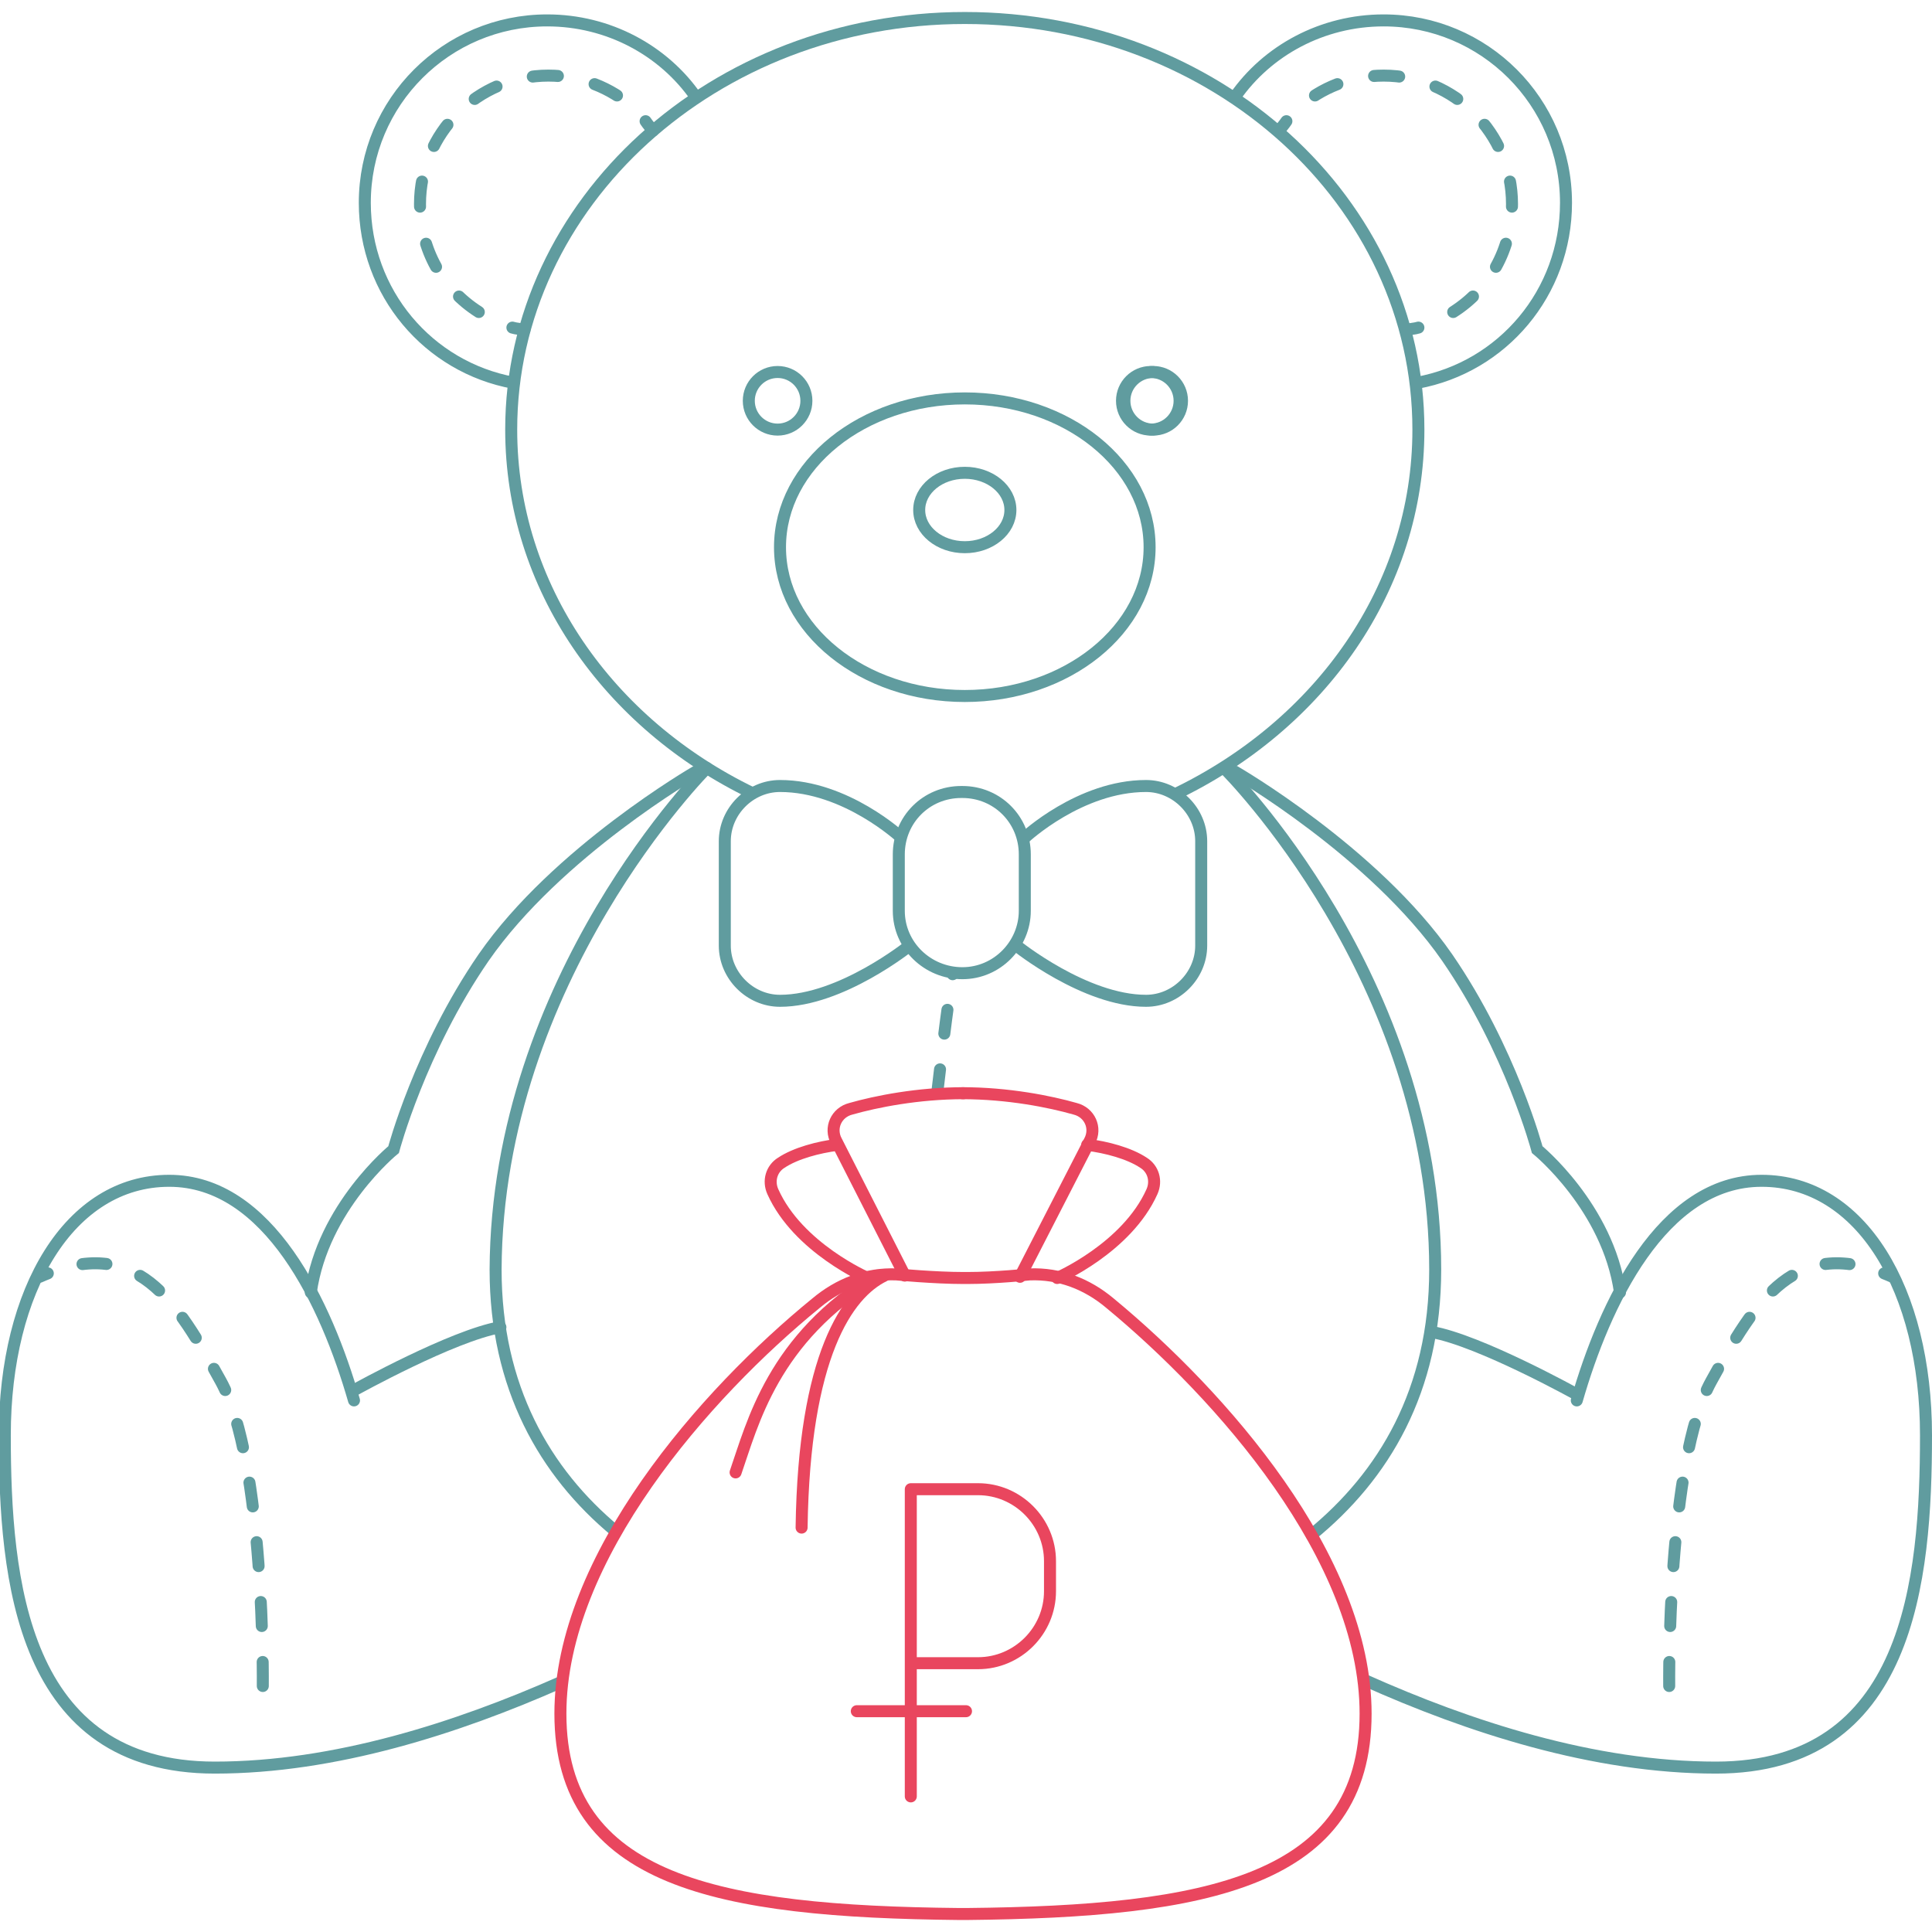
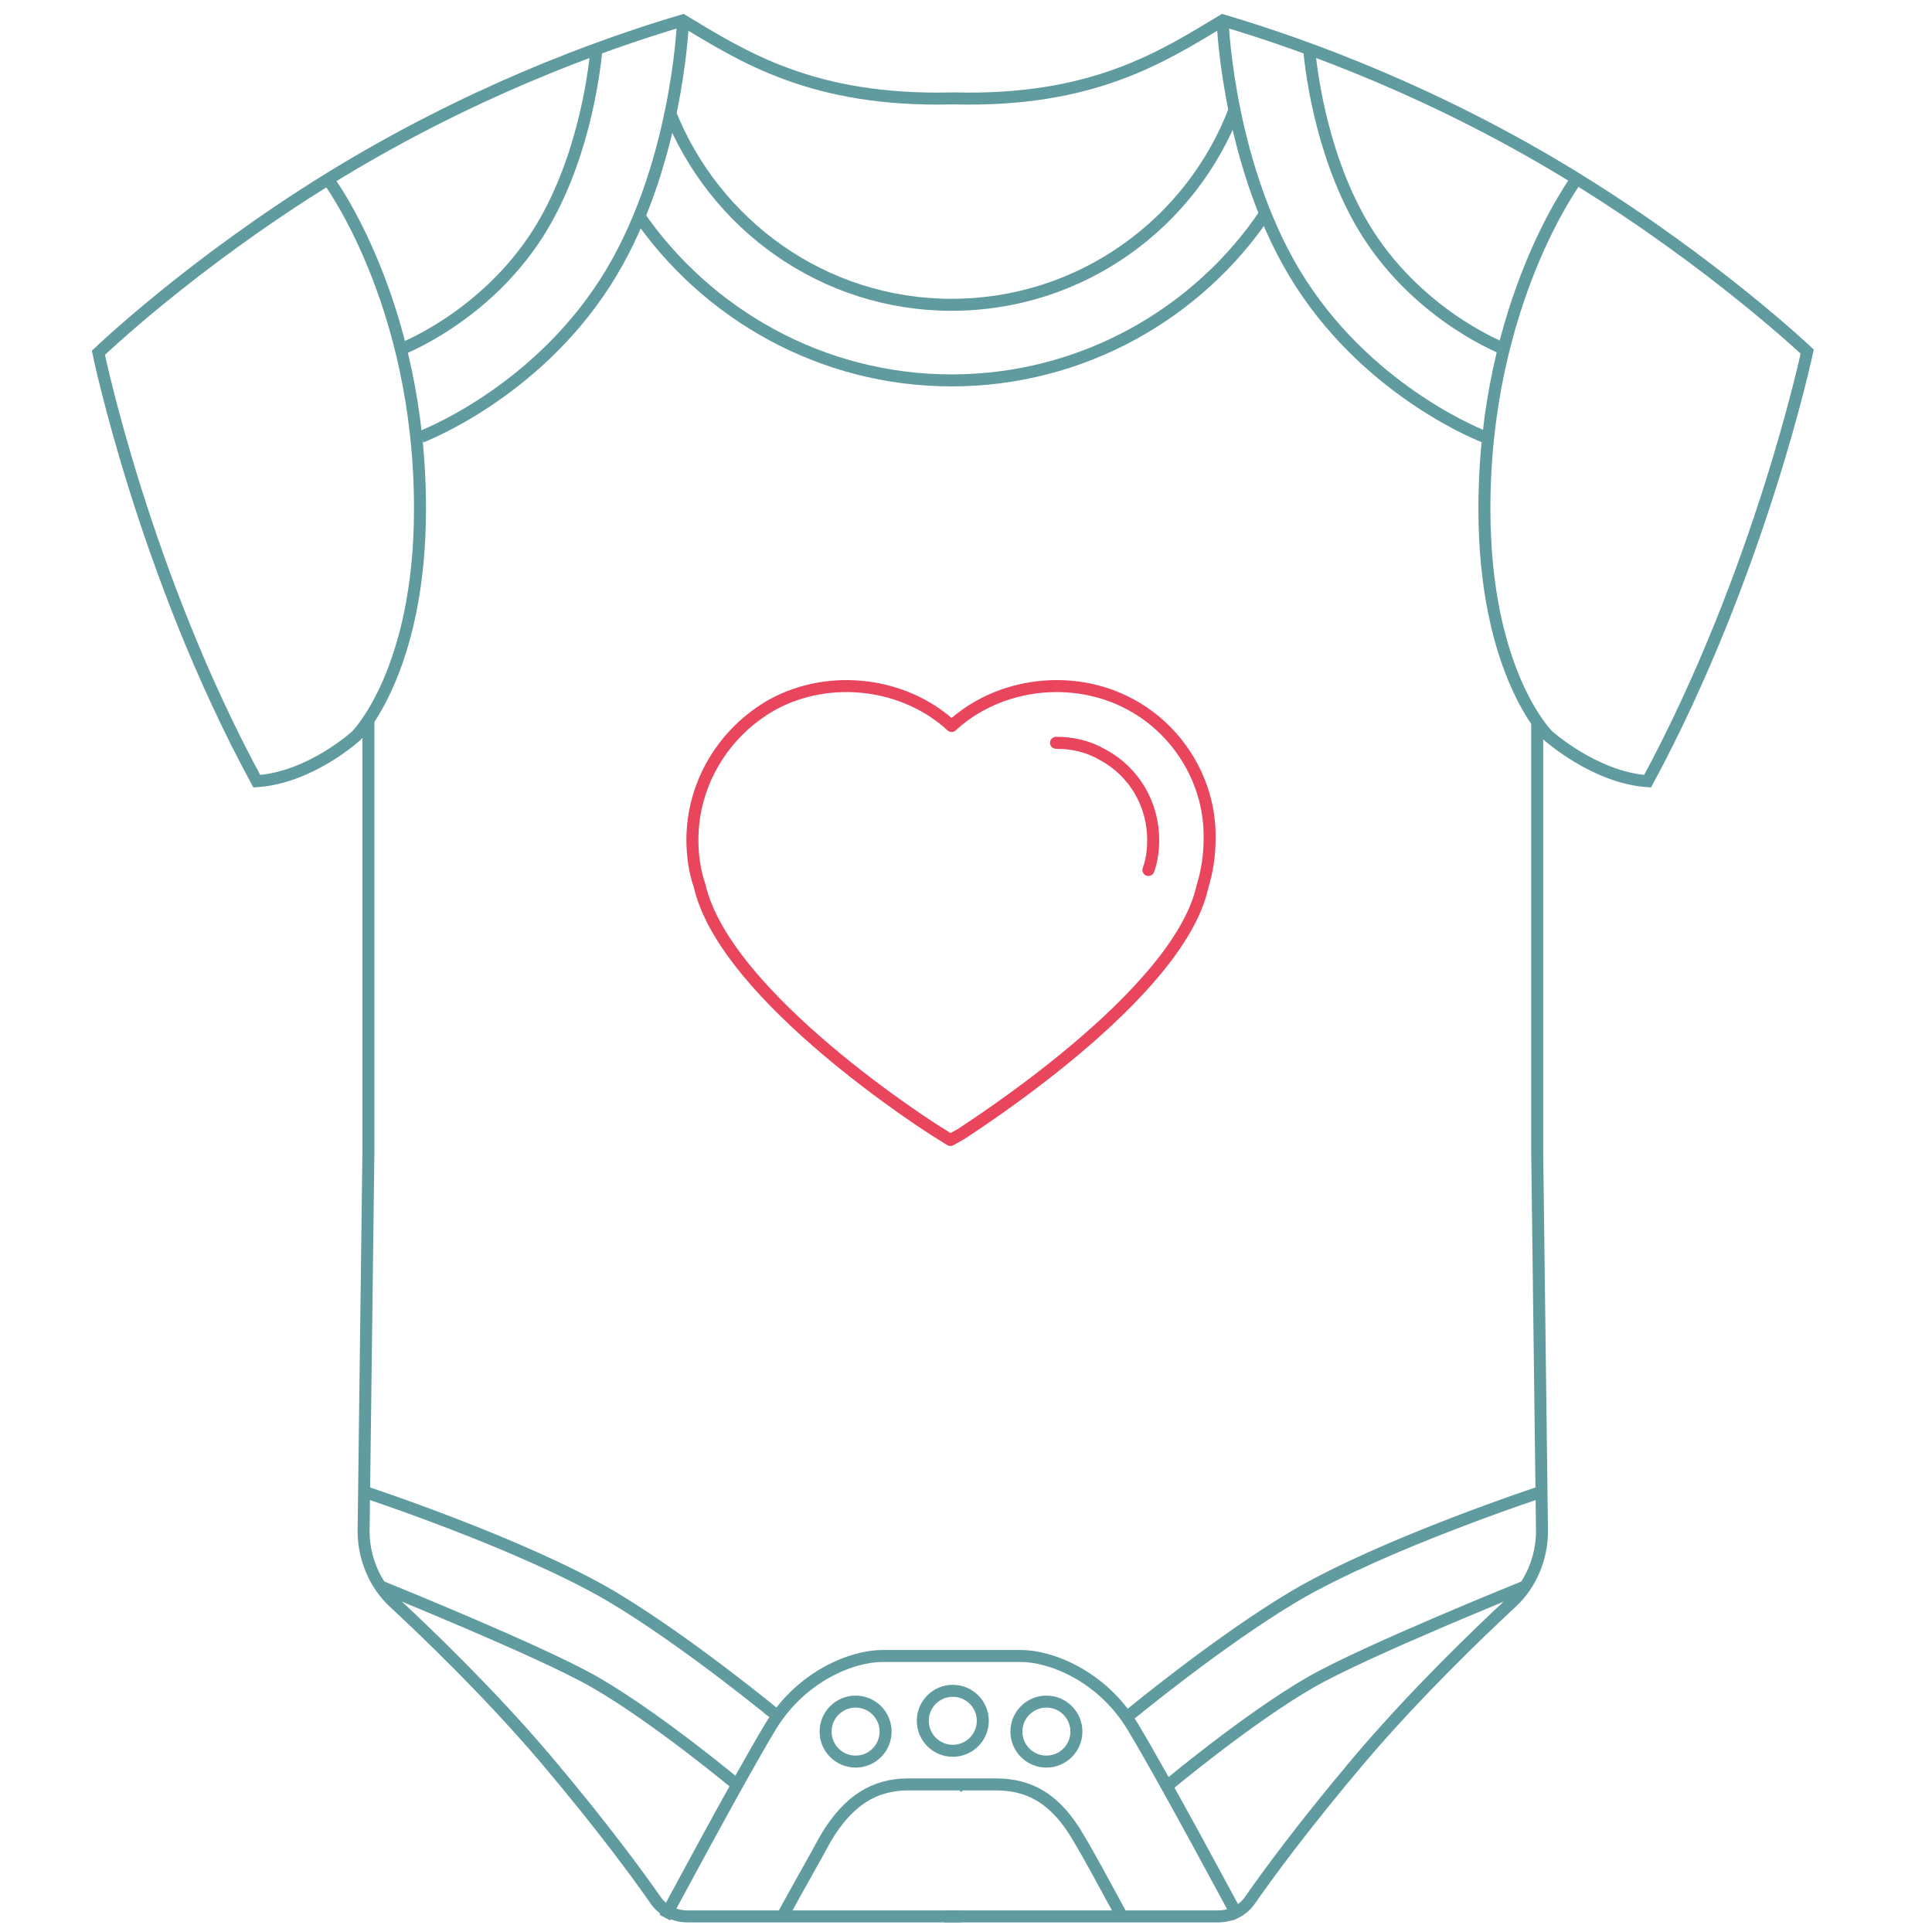
<svg xmlns="http://www.w3.org/2000/svg" version="1.1" id="Слой_1" x="0px" y="0px" viewBox="0 0 161 161" style="enable-background:new 0 0 161 161;" xml:space="preserve">
  <g>
    <g>
-       <path fill="none" stroke="#609C9F" stroke-miterlimit="10" d="M62.7,66.1c-12-5.8-20.1-17.2-20.1-30.3c0-18.9,16.9-34.3,37.8-34.3s37.8,15.3,37.8,34.3    c0,13.2-8.2,24.6-20.3,30.4" />
-       <ellipse fill="none" stroke="#609C9F" stroke-miterlimit="10" cx="80.4" cy="45.6" rx="15.4" ry="12.4" />
      <g>
-         <ellipse fill="none" stroke="#609C9F" stroke-linecap="round" stroke-miterlimit="10" cx="80.4" cy="42.5" rx="3.8" ry="3.1" />
-         <circle fill="none" stroke="#609C9F" stroke-linecap="round" stroke-miterlimit="10" cx="95.9" cy="33.4" r="2.4" />
-         <g>
-           <path fill="none" stroke="#609C9F" stroke-linecap="round" stroke-miterlimit="10" d="M42.8,31.9c-7.1-1.3-12.4-7.5-12.4-15c0-8.4,6.8-15.2,15.2-15.2c5.1,0,9.7,2.5,12.4,6.4" />
-           <circle fill="none" stroke="#609C9F" stroke-linecap="round" stroke-miterlimit="10" cx="64.8" cy="33.4" r="2.4" />
-           <g>
-             <g>
-               <path fill="none" stroke="#609C9F" stroke-linecap="round" stroke-miterlimit="10" d="M43.7,27.5c-0.3-0.1-0.7-0.1-1-0.2" />
-               <path fill="none" stroke="#609C9F" stroke-linecap="round" stroke-miterlimit="10" stroke-dasharray="2.096,3.144" d="M39.9,26c-3-1.9-4.9-5.2-4.9-9c0-5.9,4.8-10.7,10.7-10.7c2.7,0,5.2,1,7.1,2.7" />
-               <path fill="none" stroke="#609C9F" stroke-linecap="round" stroke-miterlimit="10" d="M53.8,10.1c0.2,0.3,0.4,0.5,0.6,0.8" />
-             </g>
-           </g>
-           <path fill="none" stroke="#609C9F" stroke-linecap="round" stroke-miterlimit="10" d="M51.3,127.6c-5.9-4.9-10-12-10-21.8C41.4,81.5,58.9,64,58.9,64" />
-           <path fill="none" stroke="#609C9F" stroke-linecap="round" stroke-miterlimit="10" d="M29.5,116.7c-2.3-8-7.1-18.3-15.4-18.3s-13.7,9.1-13.7,21.2s1.4,27.7,17.5,27.7c10,0,20.2-3.3,28.8-7.1" />
-           <path fill="none" stroke="#609C9F" stroke-linecap="round" stroke-miterlimit="10" d="M58,64.3c0,0-11.6,6.7-17.7,15.5c-5.3,7.7-7.5,16-7.5,16s-5.9,4.8-6.9,11.9" />
-           <path fill="none" stroke="#609C9F" stroke-linecap="round" stroke-miterlimit="10" stroke-dasharray="2,3" d="M21.9,140.5c0,0,0.2-18.7-3.5-25.4s-7-12.3-15.1-8.7" />
-           <path fill="none" stroke="#609C9F" stroke-linecap="round" stroke-miterlimit="10" d="M29.6,115.8c0,0,8.1-4.5,12.1-5.2" />
-         </g>
-         <g>
-           <path fill="none" stroke="#609C9F" stroke-linecap="round" stroke-miterlimit="10" d="M118.1,31.9c7.1-1.3,12.4-7.5,12.4-15c0-8.4-6.8-15.2-15.2-15.2c-5.1,0-9.7,2.5-12.4,6.4" />
-           <circle fill="none" stroke="#609C9F" stroke-linecap="round" stroke-miterlimit="10" cx="96.1" cy="33.4" r="2.4" />
-           <g>
-             <g>
-               <path fill="none" stroke="#609C9F" stroke-linecap="round" stroke-miterlimit="10" d="M117.2,27.5c0.3-0.1,0.7-0.1,1-0.2" />
-               <path fill="none" stroke="#609C9F" stroke-linecap="round" stroke-miterlimit="10" stroke-dasharray="2.096,3.144" d="M121.1,26c3-1.9,4.9-5.2,4.9-9c0-5.9-4.8-10.7-10.7-10.7c-2.7,0-5.2,1-7.1,2.7" />
-               <path fill="none" stroke="#609C9F" stroke-linecap="round" stroke-miterlimit="10" d="M107.2,10.1c-0.2,0.3-0.4,0.5-0.6,0.8" />
-             </g>
-           </g>
-           <path fill="none" stroke="#609C9F" stroke-linecap="round" stroke-miterlimit="10" d="M109.3,127.9c6-4.9,10.3-12,10.3-22.1c0-24.3-17.5-41.7-17.5-41.7" />
-           <path fill="none" stroke="#609C9F" stroke-linecap="round" stroke-miterlimit="10" d="M131.4,116.7c2.3-8,7.1-18.3,15.4-18.3c8.3,0,13.7,9.1,13.7,21.2s-1.4,27.7-17.5,27.7      c-10.2,0-20.6-3.4-29.3-7.3" />
-           <path fill="none" stroke="#609C9F" stroke-linecap="round" stroke-miterlimit="10" d="M102.9,64.3c0,0,11.6,6.7,17.7,15.5c5.3,7.7,7.5,16,7.5,16s5.9,4.8,6.9,11.9" />
-           <path fill="none" stroke="#609C9F" stroke-linecap="round" stroke-miterlimit="10" stroke-dasharray="2,3" d="M139.1,140.5c0,0-0.2-18.7,3.5-25.4c3.7-6.7,7-12.3,15.1-8.7" />
-           <path fill="none" stroke="#609C9F" stroke-linecap="round" stroke-miterlimit="10" d="M131.4,116.2c0,0-8.1-4.5-12.1-5.2" />
-         </g>
+         <path fill="none" stroke="#609C9F" stroke-miterlimit="10" d="M35.1,36.4c0,0,9.3-3.5,15.3-12.8S56.9,2,56.9,2" />
+         <path fill="none" stroke="#609C9F" stroke-miterlimit="10" d="M33.4,29.1c0,0,6.9-2.6,11.4-9.6c3.7-5.8,4.7-13.1,4.9-15.4" />
+         <path fill="none" stroke="#609C9F" stroke-miterlimit="10" d="M123.7,36.4c0,0-9.3-3.5-15.3-12.8S101.9,2,101.9,2" />
+         <path fill="none" stroke="#609C9F" stroke-miterlimit="10" d="M125.4,29.1c0,0-6.9-2.6-11.4-9.6c-3.7-5.8-4.7-13.1-4.9-15.4" />
+         <path fill="none" stroke="#609C9F" stroke-miterlimit="10" d="M131.4,14.9c0,0-7.7,10.3-7.7,27.5c0,13.7,5.3,18.9,5.3,18.9s3.9,3.5,8.3,3.8c9.4-17.4,13.3-35.8,13.3-35.8     S142.9,22,131.4,14.9S109,3.8,101.9,1.7c-5,3-10.8,6.8-22.4,6.5h-0.1C67.7,8.5,61.9,4.7,56.9,1.7c-7.1,2.1-18,6.1-29.5,13.2     S8.2,29.4,8.2,29.4S12,47.8,21.4,65.1c4.5-0.3,8.3-3.8,8.3-3.8s5.3-5.3,5.3-18.9c0-17.3-7.7-27.5-7.7-27.5" />
      </g>
      <g>
-         <path fill="none" stroke="#609C9F" stroke-miterlimit="10" d="M80.2,81.1L80.2,81.1c-2.9,0-5.3-2.3-5.3-5.2v-4.7c0-2.9,2.3-5.2,5.2-5.2h0.1c2.9,0,5.2,2.3,5.2,5.2v4.7     C85.4,78.7,83.1,81.1,80.2,81.1z" />
-         <path fill="none" stroke="#609C9F" stroke-miterlimit="10" d="M75.8,78.8c0,0-5.7,4.6-10.8,4.6c-2.5,0-4.6-2.1-4.6-4.6v-8.7c0-2.5,2.1-4.6,4.6-4.6     c5.5,0,10.1,4.3,10.1,4.3" />
-         <path fill="none" stroke="#609C9F" stroke-miterlimit="10" d="M84.7,78.8c0,0,5.7,4.6,10.8,4.6c2.5,0,4.6-2.1,4.6-4.6v-8.7c0-2.5-2.1-4.6-4.6-4.6     c-5.5,0-10.1,4.3-10.1,4.3" />
+         <path fill="none" stroke="#609C9F" stroke-miterlimit="10" d="M30.7,60.1c0,0,0,17.3,0,35.9l-0.4,31.6c0,2.2,0.9,4.4,2.5,5.9c2.9,2.7,7.9,7.5,12.6,13     c4.9,5.8,7.8,9.8,9.2,11.8c0.6,0.9,1.6,1.4,2.7,1.4h22.8" />
+         <path fill="none" stroke="#609C9F" stroke-miterlimit="10" d="M65.2,159.7c1.3-2.4,2.8-5,3.6-6.5c1.9-3.2,4.1-4.5,6.9-4.5h2.9c0,0,2.6,0,4.4,0c2.8,0,5,1.2,6.9,4.5     c0.9,1.5,2.3,4.1,3.6,6.5" />
+         <path fill="none" stroke="#609C9F" stroke-miterlimit="10" d="M80.2,148.8c0,0-0.1,0-0.2,0" />
+         <path fill="none" stroke="#609C9F" stroke-miterlimit="10" d="M61.5,148.8c0,0-6.7-5.6-11.9-8.6c-4.5-2.6-17.9-8-17.9-8" />
+         <path fill="none" stroke="#609C9F" stroke-miterlimit="10" d="M64.9,143.1c0,0-7.6-6.3-14-10.1c-7.5-4.4-20.6-8.7-20.6-8.7" />
+         <circle fill="none" stroke="#609C9F" stroke-miterlimit="10" cx="71.3" cy="144.3" r="2.5" />
+         <circle fill="none" stroke="#609C9F" stroke-miterlimit="10" cx="87.2" cy="144.3" r="2.5" />
+         <circle fill="none" stroke="#609C9F" stroke-miterlimit="10" cx="79.4" cy="143.4" r="2.5" />
+         <path fill="none" stroke="#609C9F" stroke-miterlimit="10" d="M128.1,60.1c0,0,0,17.3,0,35.9l0.4,31.6c0,2.2-0.9,4.4-2.5,5.9c-2.9,2.7-7.9,7.5-12.6,13     c-4.9,5.8-7.8,9.8-9.2,11.8c-0.6,0.9-1.6,1.4-2.7,1.4H78.7" />
+         <path fill="none" stroke="#609C9F" stroke-miterlimit="10" d="M103.2,159.8c0,0-6.2-11.6-8.8-15.9s-6.9-5.9-9.3-5.9h-5.8c0,0-3.4,0-5.8,0s-6.7,1.6-9.3,5.9     s-8.8,15.9-8.8,15.9" />
+         <path fill="none" stroke="#609C9F" stroke-miterlimit="10" d="M97.3,148.8c0,0,6.7-5.6,11.9-8.6c4.5-2.6,17.9-8,17.9-8" />
+         <path fill="none" stroke="#609C9F" stroke-miterlimit="10" d="M93.9,143.1c0,0,7.6-6.3,14-10.1c7.5-4.4,20.6-8.7,20.6-8.7" />
      </g>
-       <path fill="none" stroke="#609C9F" stroke-linecap="round" stroke-miterlimit="10" stroke-dasharray="2,3" d="M78.1,91.1c0.4-3.3,0.7-6.2,1.3-10" />
+       <g>
+         <path fill="none" stroke="#609C9F" stroke-miterlimit="10" d="M102.9,9.1c-3.6,9.5-12.8,16.3-23.6,16.3c-10.7,0-19.8-6.7-23.5-16.1" />
+         <path fill="none" stroke="#609C9F" stroke-miterlimit="10" d="M105.5,17.7c-5.6,8.4-15.3,14-26.2,14c-10.8,0-20.4-5.5-26.1-13.8" />
+         <path fill="none" stroke="#609C9F" stroke-miterlimit="10" d="M53.3,17.9" />
+       </g>
    </g>
    <g>
-       <g>
-         <g>
-           <path fill="none" stroke="#E9465E" stroke-linecap="round" stroke-linejoin="round" stroke-miterlimit="10" d="M80.3,91.1c-3.8,0-7.3,0.7-9.4,1.3c-1.2,0.3-1.8,1.6-1.2,2.7l5.7,11.2" />
-           <path fill="none" stroke="#E9465E" stroke-linecap="round" stroke-linejoin="round" stroke-miterlimit="10" d="M80.3,106.5c-2.4,0-5.6-0.3-5.6-0.3c-2.5-0.1-4.8,0.8-6.7,2.4c-9.2,7.5-21.3,21.2-21.3,34.2      c0,14,13.2,16.5,33.2,16.7l0.7,0c20-0.2,33.2-2.7,33.2-16.7c0-13-12.1-26.6-21.3-34.2c-1.9-1.6-4.2-2.5-6.7-2.4      c0,0-2.8,0.3-5.2,0.3H80.3z" />
-           <path fill="none" stroke="#E9465E" stroke-linecap="round" stroke-linejoin="round" stroke-miterlimit="10" d="M72.3,106.5c0,0-5.8-2.5-7.9-7.2c-0.4-0.9-0.1-1.9,0.7-2.4c1.2-0.8,3.1-1.3,4.7-1.5" />
-         </g>
-         <g>
-           <path fill="none" stroke="#E9465E" stroke-linecap="round" stroke-linejoin="round" stroke-miterlimit="10" d="M80.2,91.1c3.8,0,7.3,0.7,9.4,1.3c1.2,0.3,1.8,1.6,1.2,2.7l-5.8,11.3" />
-           <path fill="none" stroke="#E9465E" stroke-linecap="round" stroke-linejoin="round" stroke-miterlimit="10" d="M78.2,159.5" />
-           <path fill="none" stroke="#E9465E" stroke-linecap="round" stroke-linejoin="round" stroke-miterlimit="10" d="M88.1,106.5c0,0,5.8-2.5,7.9-7.2c0.4-0.9,0.1-1.9-0.7-2.4c-1.2-0.8-3.1-1.3-4.7-1.5" />
-         </g>
-         <path fill="none" stroke="#E9465E" stroke-linecap="round" stroke-linejoin="round" stroke-miterlimit="10" d="M73.7,106.3c-3.1,1.5-6.7,6.7-6.9,21" />
-         <path fill="none" stroke="#E9465E" stroke-linecap="round" stroke-linejoin="round" stroke-miterlimit="10" d="M61.3,122.7c1.4-4,3.1-11.2,11.8-16.4" />
-       </g>
-       <g>
-         <path fill="none" stroke="#E9465E" stroke-linecap="round" stroke-linejoin="round" stroke-miterlimit="10" d="M75.9,138.6h5.6c3.3,0,6-2.7,6-6v-2.5c0-3.3-2.7-6-6-6h-5.6v25.6" />
-         <line fill="none" stroke="#E9465E" stroke-linecap="round" stroke-linejoin="round" stroke-miterlimit="10" x1="80.5" y1="142.6" x2="71.4" y2="142.6" />
-       </g>
+       <path fill="none" stroke="#E9465E" stroke-linecap="round" stroke-linejoin="round" stroke-miterlimit="10" d="M94.2,58.7c-4.8-2.6-11-1.8-14.9,1.8c-3.9-3.6-10.1-4.4-14.9-1.8c-4.1,2.3-6.7,6.6-6.7,11.3    c0,1.3,0.2,2.7,0.6,3.8c2.1,9.3,19.4,20.3,20.1,20.7l0.8,0.5l0.9-0.5c0.7-0.5,18.1-11.5,20.1-20.6c0.4-1.3,0.6-2.6,0.6-4    C100.9,65.3,98.3,60.9,94.2,58.7z" />
+       <path fill="none" stroke="#E9465E" stroke-linecap="round" stroke-linejoin="round" stroke-miterlimit="10" d="M88,61.9c1.4,0,2.7,0.3,3.9,1c2.6,1.4,4.2,4.1,4.2,7.1c0,0.8-0.1,1.7-0.4,2.5" />
    </g>
  </g>
</svg>
